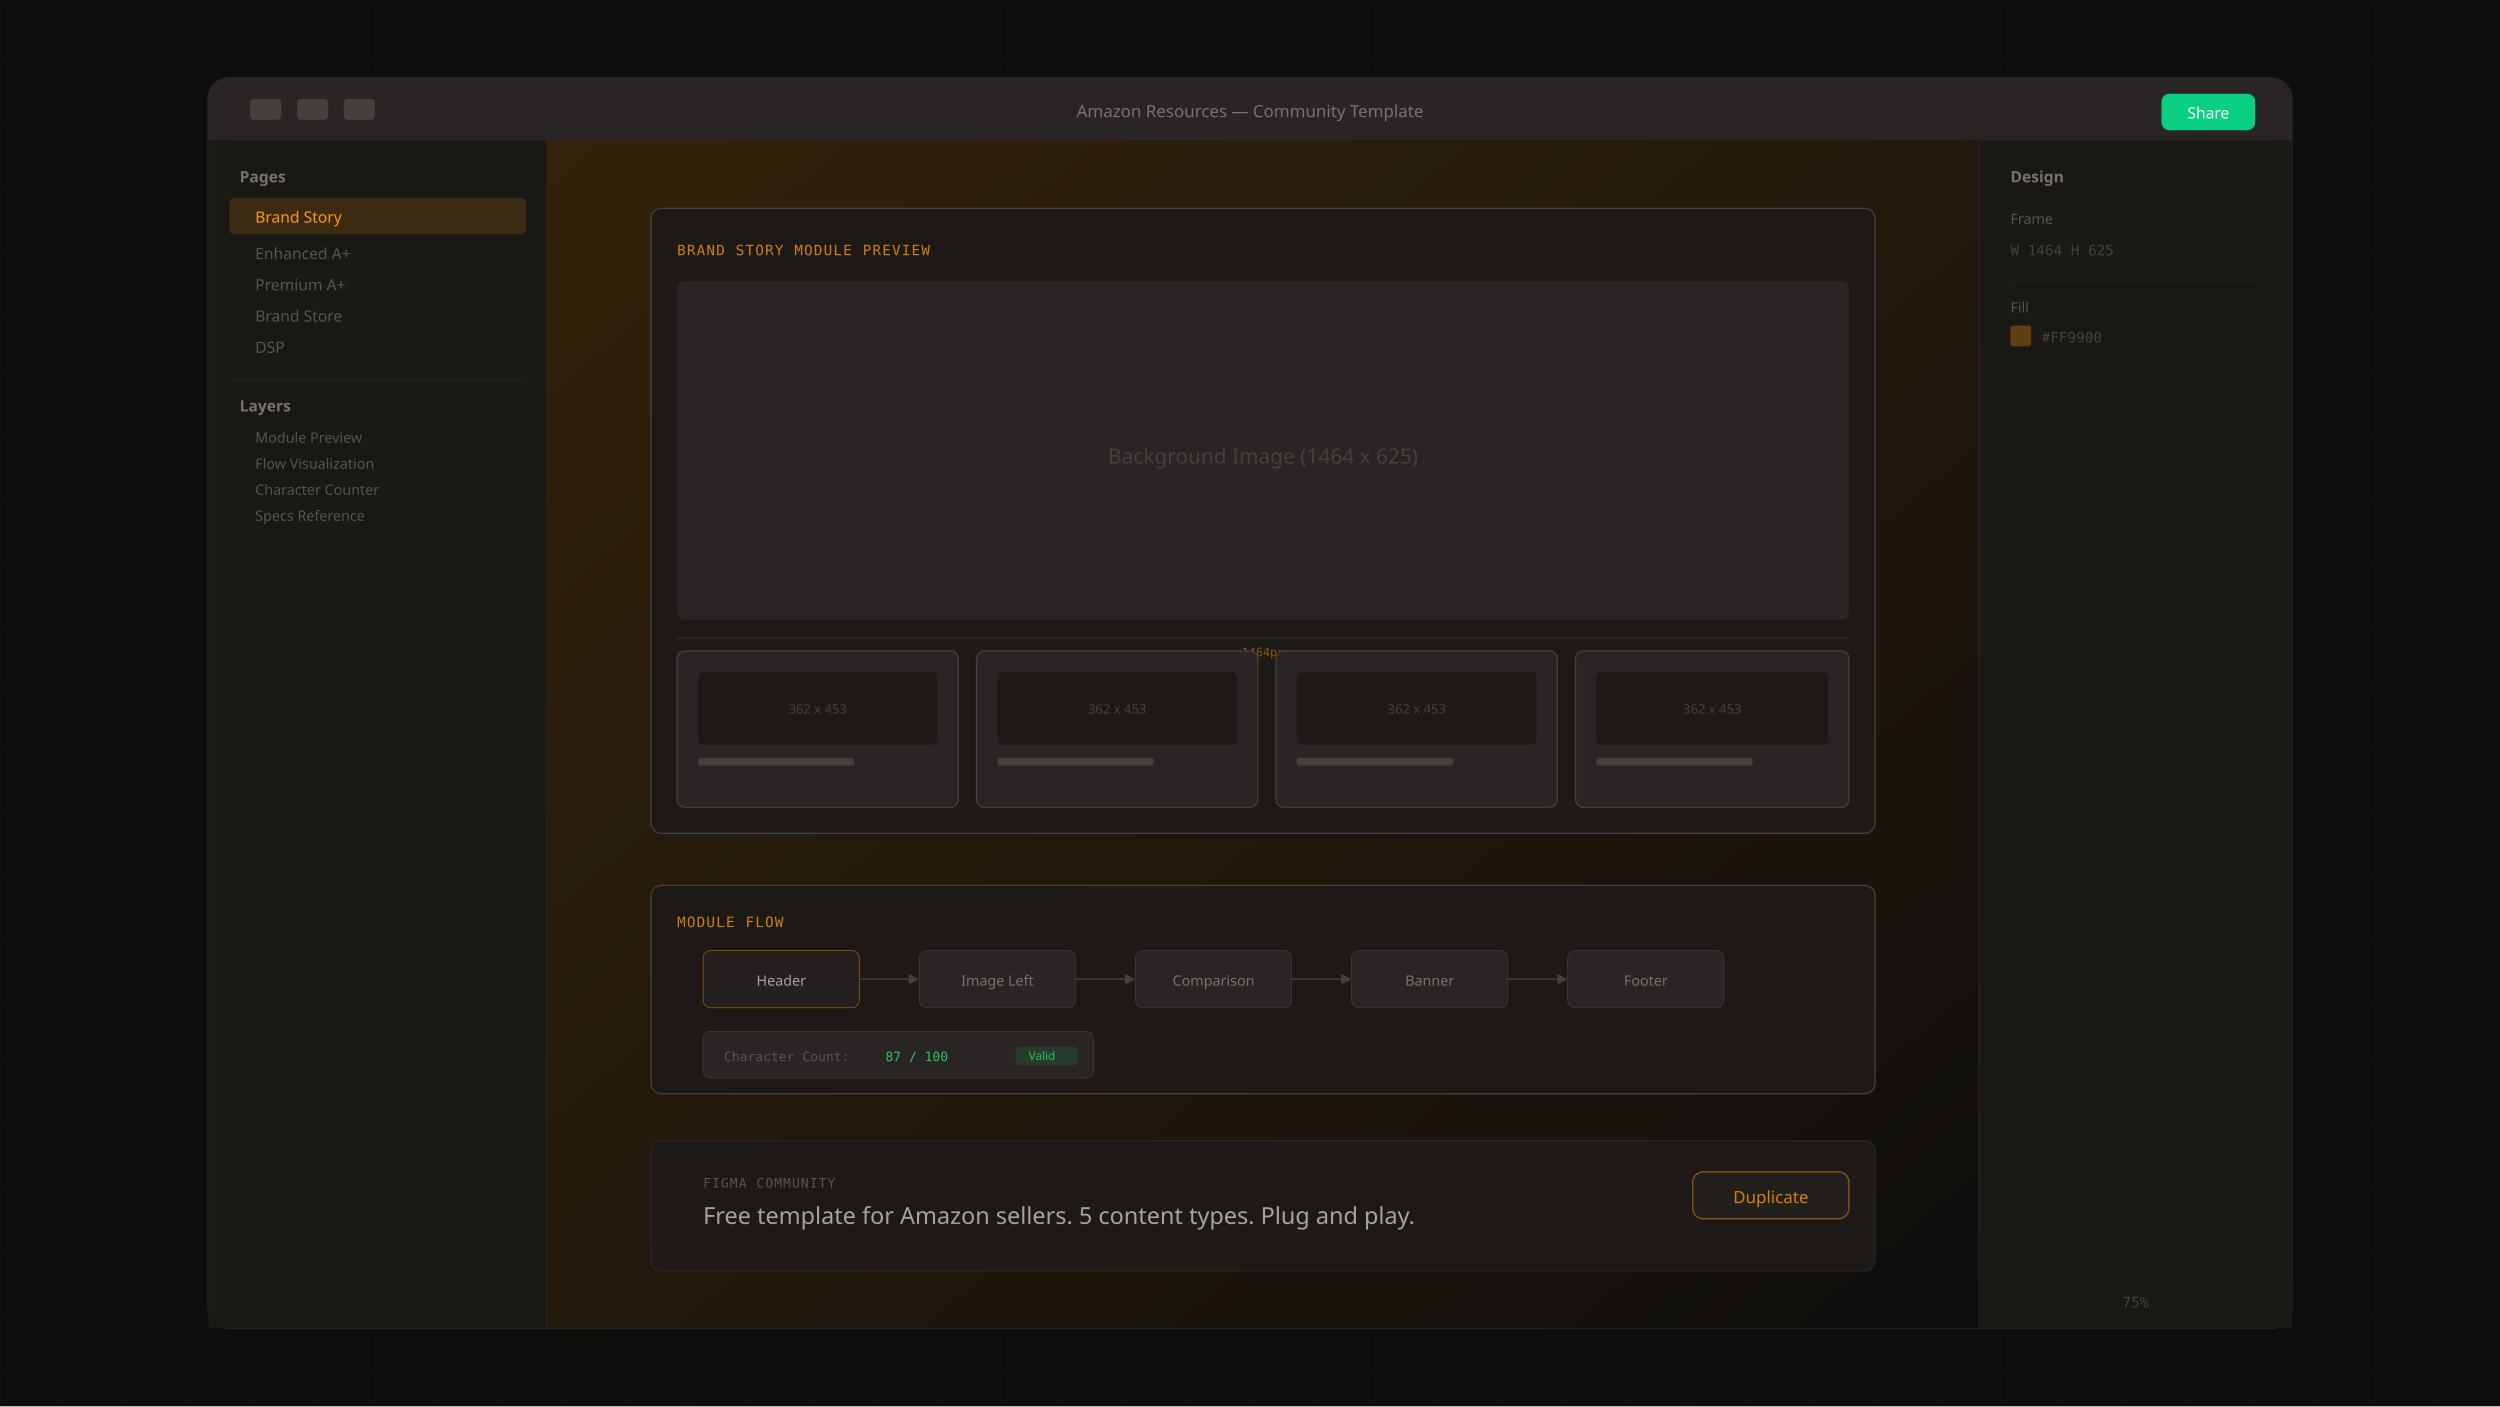
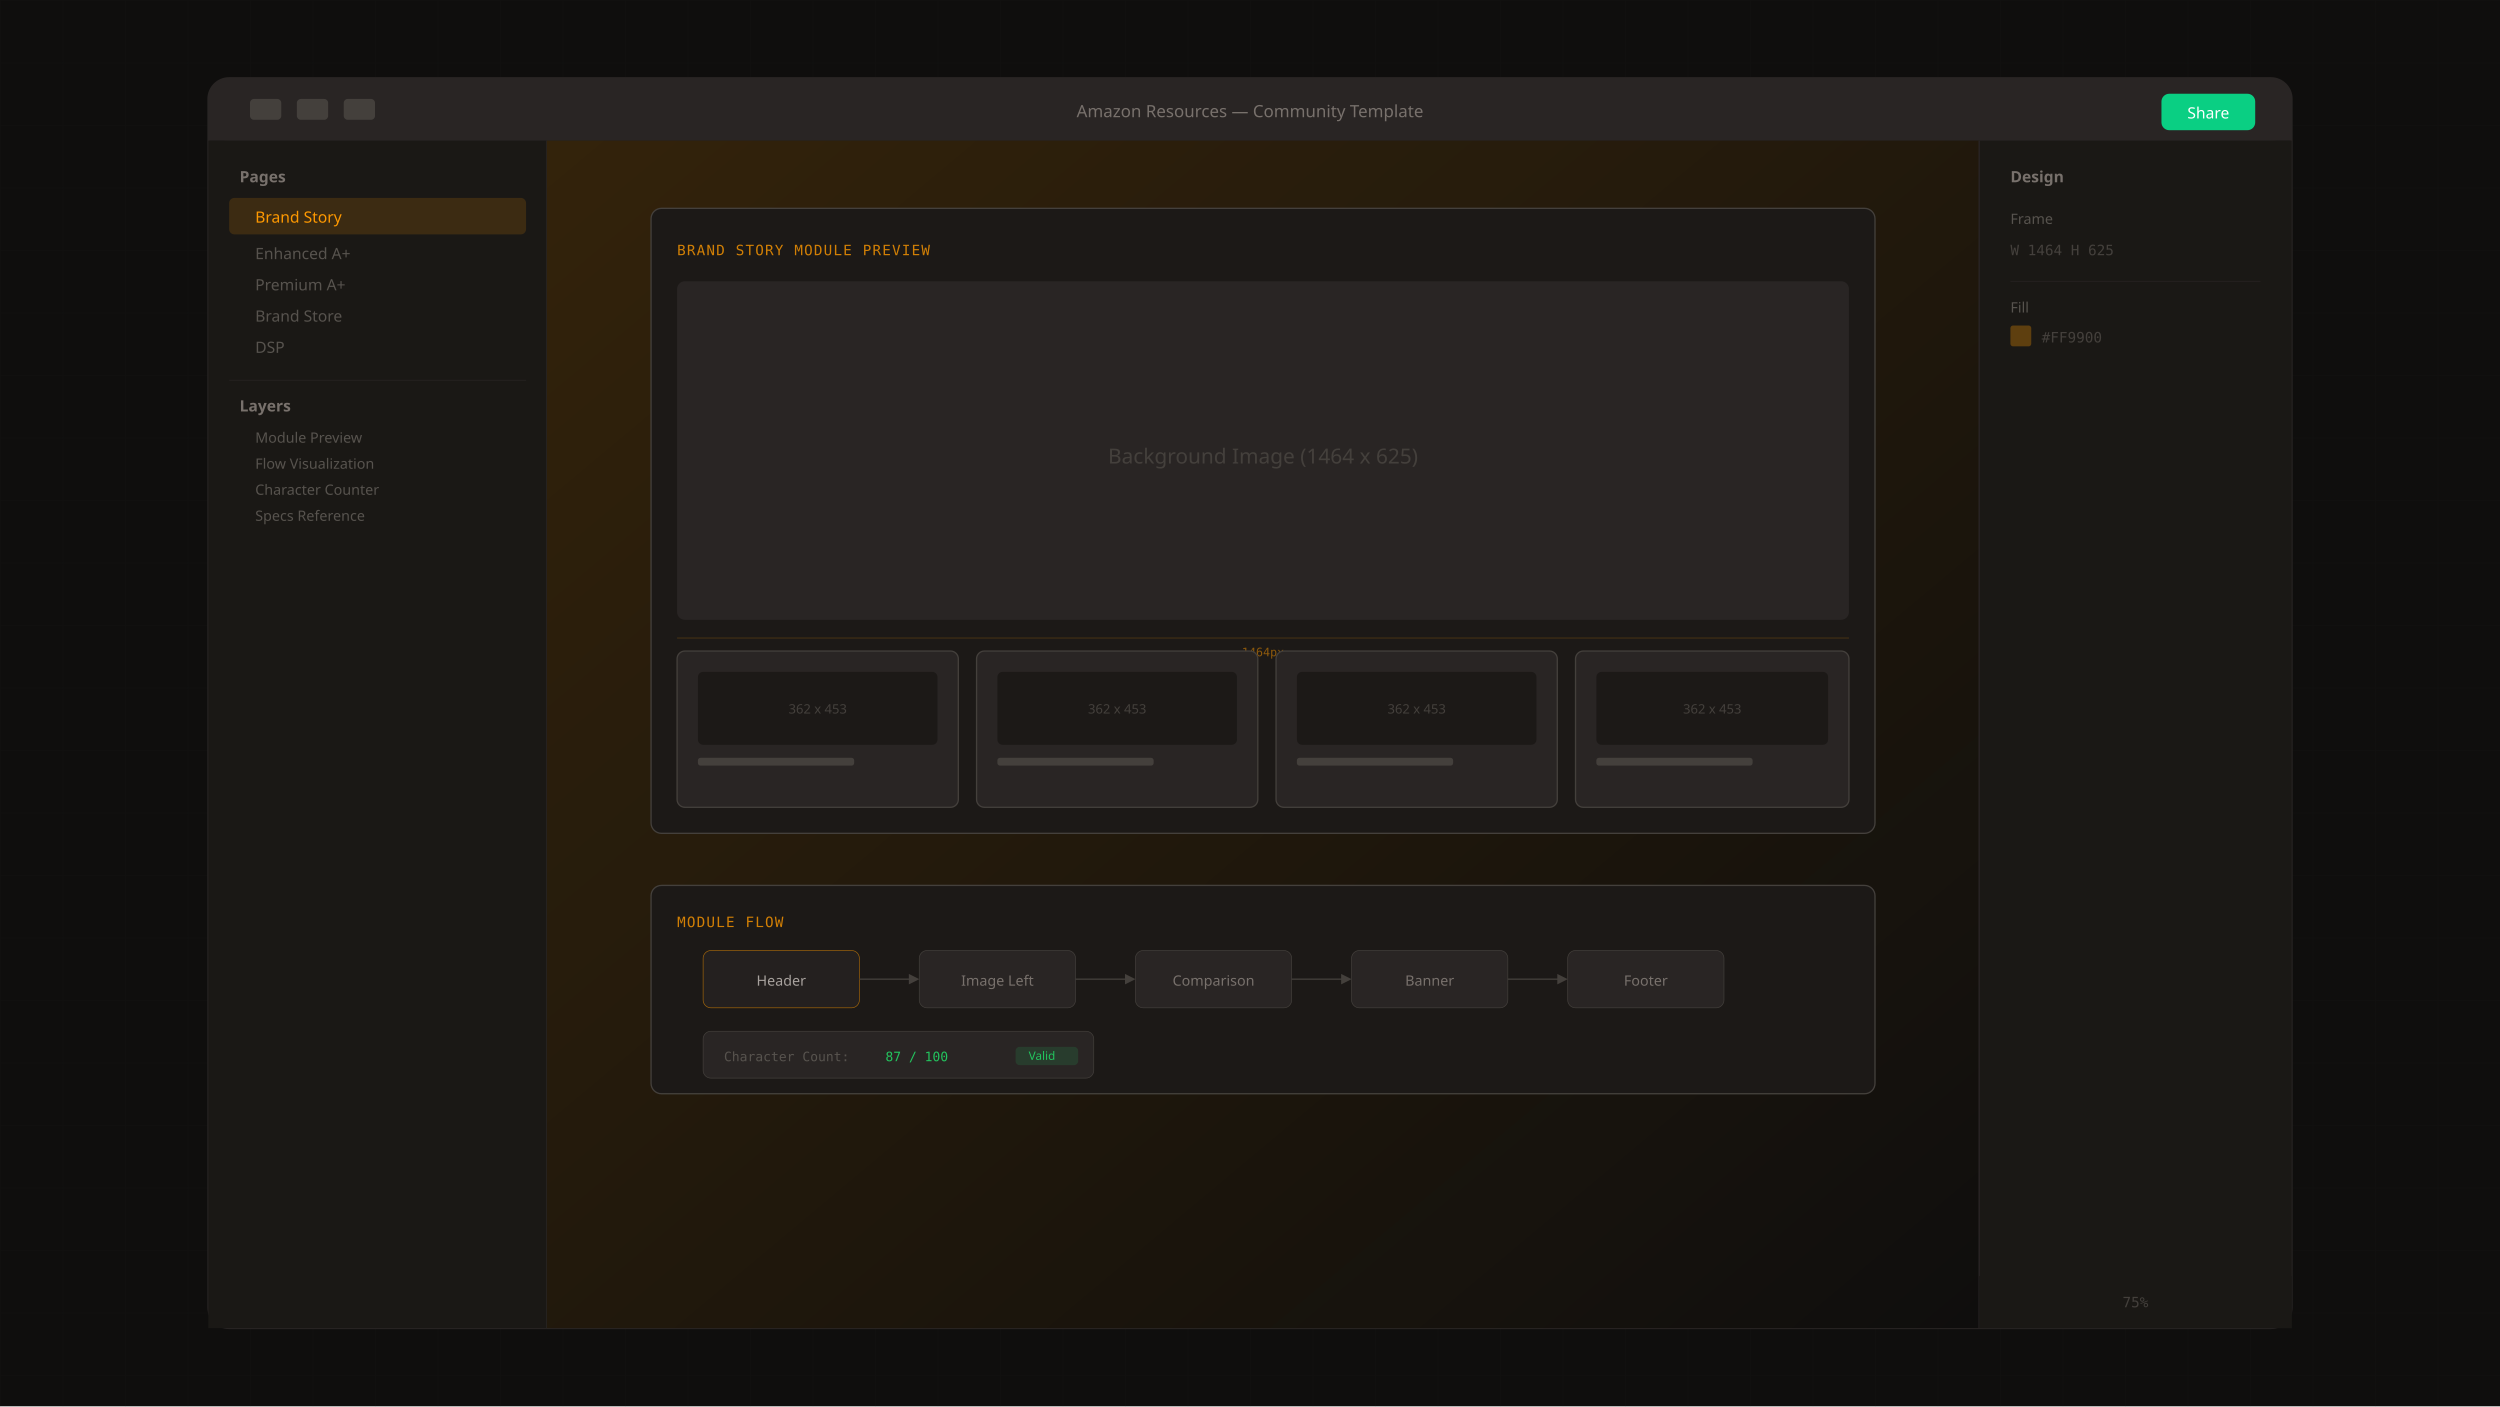
<svg xmlns="http://www.w3.org/2000/svg" viewBox="0 0 1920 1080" fill="none">
  <rect width="1920" height="1080" fill="#0f0e0d" />
  <defs>
    <pattern id="fgrid" width="48" height="48" patternUnits="userSpaceOnUse">
      <path d="M 48 0 L 0 0 0 48" fill="none" stroke="#1c1917" stroke-width="0.3" />
    </pattern>
    <linearGradient id="amzGrad" x1="0" y1="0" x2="1" y2="1">
      <stop offset="0%" stop-color="#ff9900" stop-opacity="0.15" />
      <stop offset="100%" stop-color="#ff9900" stop-opacity="0" />
    </linearGradient>
  </defs>
  <rect width="1920" height="1080" fill="url(#fgrid)" opacity="0.5" />
  <rect x="160" y="60" width="1600" height="960" rx="16" fill="#1c1917" stroke="#292524" stroke-width="1.5" />
  <rect x="160" y="60" width="1600" height="48" rx="16" fill="#292524" />
  <rect x="160" y="92" width="1600" height="16" fill="#292524" />
  <rect x="192" y="76" width="24" height="16" rx="3" fill="#44403c" />
  <rect x="228" y="76" width="24" height="16" rx="3" fill="#44403c" />
  <rect x="264" y="76" width="24" height="16" rx="3" fill="#44403c" />
  <text x="960" y="90" font-family="system-ui" font-size="13" fill="#78716c" text-anchor="middle">Amazon Resources — Community Template</text>
  <rect x="1660" y="72" width="72" height="28" rx="6" fill="#0acf83" />
  <text x="1696" y="91" font-family="system-ui" font-size="12" fill="white" text-anchor="middle" font-weight="500">Share</text>
  <rect x="160" y="108" width="260" height="912" fill="#1a1815" />
  <line x1="420" y1="108" x2="420" y2="1020" stroke="#292524" stroke-width="1" />
  <text x="184" y="140" font-family="system-ui" font-size="12" fill="#78716c" font-weight="600">Pages</text>
  <rect x="176" y="152" width="228" height="28" rx="4" fill="#ff9900" opacity="0.15" />
  <text x="196" y="171" font-family="system-ui" font-size="12" fill="#ff9900">Brand Story</text>
  <text x="196" y="199" font-family="system-ui" font-size="12" fill="#57534e">Enhanced A+</text>
  <text x="196" y="223" font-family="system-ui" font-size="12" fill="#57534e">Premium A+</text>
  <text x="196" y="247" font-family="system-ui" font-size="12" fill="#57534e">Brand Store</text>
  <text x="196" y="271" font-family="system-ui" font-size="12" fill="#57534e">DSP</text>
  <line x1="176" y1="292" x2="404" y2="292" stroke="#292524" stroke-width="0.5" />
  <text x="184" y="316" font-family="system-ui" font-size="12" fill="#78716c" font-weight="600">Layers</text>
  <text x="196" y="340" font-family="system-ui" font-size="11" fill="#57534e">Module Preview</text>
  <text x="196" y="360" font-family="system-ui" font-size="11" fill="#57534e">Flow Visualization</text>
  <text x="196" y="380" font-family="system-ui" font-size="11" fill="#57534e">Character Counter</text>
  <text x="196" y="400" font-family="system-ui" font-size="11" fill="#57534e">Specs Reference</text>
  <rect x="420" y="108" width="1100" height="912" fill="#0f0e0d" />
  <rect x="420" y="108" width="1100" height="912" fill="url(#amzGrad)" />
  <rect x="500" y="160" width="940" height="480" rx="8" fill="#1c1917" stroke="#44403c" stroke-width="1" />
  <text x="520" y="196" font-family="ui-monospace, monospace" font-size="11" fill="#ff9900" letter-spacing="0.08em" opacity="0.8">BRAND STORY MODULE PREVIEW</text>
  <rect x="520" y="216" width="900" height="260" rx="6" fill="#292524" />
  <text x="970" y="356" font-family="system-ui" font-size="16" fill="#44403c" text-anchor="middle">Background Image (1464 x 625)</text>
  <line x1="520" y1="490" x2="1420" y2="490" stroke="#ff9900" stroke-width="0.5" opacity="0.3" />
  <text x="970" y="504" font-family="ui-monospace, monospace" font-size="9" fill="#ff9900" text-anchor="middle" opacity="0.5">1464px</text>
  <g>
    <rect x="520" y="500" width="216" height="120" rx="6" fill="#292524" stroke="#44403c" stroke-width="1" />
    <rect x="536" y="516" width="184" height="56" rx="4" fill="#1c1917" />
    <text x="628" y="548" font-family="system-ui" font-size="10" fill="#44403c" text-anchor="middle">362 x 453</text>
    <rect x="536" y="582" width="120" height="6" rx="2" fill="#44403c" />
    <rect x="536" y="596" width="80" height="4" rx="2" fill="#292524" />
    <rect x="750" y="500" width="216" height="120" rx="6" fill="#292524" stroke="#44403c" stroke-width="1" />
    <rect x="766" y="516" width="184" height="56" rx="4" fill="#1c1917" />
    <text x="858" y="548" font-family="system-ui" font-size="10" fill="#44403c" text-anchor="middle">362 x 453</text>
    <rect x="766" y="582" width="120" height="6" rx="2" fill="#44403c" />
    <rect x="766" y="596" width="80" height="4" rx="2" fill="#292524" />
    <rect x="980" y="500" width="216" height="120" rx="6" fill="#292524" stroke="#44403c" stroke-width="1" />
    <rect x="996" y="516" width="184" height="56" rx="4" fill="#1c1917" />
    <text x="1088" y="548" font-family="system-ui" font-size="10" fill="#44403c" text-anchor="middle">362 x 453</text>
    <rect x="996" y="582" width="120" height="6" rx="2" fill="#44403c" />
    <rect x="996" y="596" width="80" height="4" rx="2" fill="#292524" />
    <rect x="1210" y="500" width="210" height="120" rx="6" fill="#292524" stroke="#44403c" stroke-width="1" />
    <rect x="1226" y="516" width="178" height="56" rx="4" fill="#1c1917" />
    <text x="1315" y="548" font-family="system-ui" font-size="10" fill="#44403c" text-anchor="middle">362 x 453</text>
    <rect x="1226" y="582" width="120" height="6" rx="2" fill="#44403c" />
    <rect x="1226" y="596" width="80" height="4" rx="2" fill="#292524" />
  </g>
  <rect x="500" y="680" width="940" height="160" rx="8" fill="#1c1917" stroke="#44403c" stroke-width="1" />
  <text x="520" y="712" font-family="ui-monospace, monospace" font-size="11" fill="#ff9900" letter-spacing="0.08em" opacity="0.8">MODULE FLOW</text>
  <rect x="540" y="730" width="120" height="44" rx="6" fill="#292524" stroke="#ff9900" stroke-width="0.5" opacity="0.6" />
  <text x="600" y="757" font-family="system-ui" font-size="11" fill="#a8a29e" text-anchor="middle">Header</text>
  <path d="M660 752 L700 752" stroke="#44403c" stroke-width="1" />
  <polygon points="698,748 706,752 698,756" fill="#44403c" />
  <rect x="706" y="730" width="120" height="44" rx="6" fill="#292524" stroke="#44403c" stroke-width="0.5" />
  <text x="766" y="757" font-family="system-ui" font-size="11" fill="#78716c" text-anchor="middle">Image Left</text>
  <path d="M826 752 L866 752" stroke="#44403c" stroke-width="1" />
  <polygon points="864,748 872,752 864,756" fill="#44403c" />
  <rect x="872" y="730" width="120" height="44" rx="6" fill="#292524" stroke="#44403c" stroke-width="0.5" />
  <text x="932" y="757" font-family="system-ui" font-size="11" fill="#78716c" text-anchor="middle">Comparison</text>
  <path d="M992 752 L1032 752" stroke="#44403c" stroke-width="1" />
  <polygon points="1030,748 1038,752 1030,756" fill="#44403c" />
  <rect x="1038" y="730" width="120" height="44" rx="6" fill="#292524" stroke="#44403c" stroke-width="0.5" />
  <text x="1098" y="757" font-family="system-ui" font-size="11" fill="#78716c" text-anchor="middle">Banner</text>
  <path d="M1158 752 L1198 752" stroke="#44403c" stroke-width="1" />
  <polygon points="1196,748 1204,752 1196,756" fill="#44403c" />
  <rect x="1204" y="730" width="120" height="44" rx="6" fill="#292524" stroke="#44403c" stroke-width="0.5" />
  <text x="1264" y="757" font-family="system-ui" font-size="11" fill="#78716c" text-anchor="middle">Footer</text>
  <rect x="540" y="792" width="300" height="36" rx="6" fill="#292524" stroke="#44403c" stroke-width="0.5" />
  <text x="556" y="815" font-family="ui-monospace, monospace" font-size="10" fill="#57534e">Character Count:</text>
  <text x="680" y="815" font-family="ui-monospace, monospace" font-size="10" fill="#22c55e">87 / 100</text>
  <rect x="780" y="804" width="48" height="14" rx="3" fill="#22c55e" opacity="0.15" />
  <text x="790" y="814" font-family="system-ui" font-size="9" fill="#22c55e">Valid</text>
  <rect x="1520" y="108" width="240" height="912" fill="#1a1815" />
  <line x1="1520" y1="108" x2="1520" y2="1020" stroke="#292524" stroke-width="1" />
  <text x="1544" y="140" font-family="system-ui" font-size="12" fill="#78716c" font-weight="600">Design</text>
  <text x="1544" y="172" font-family="system-ui" font-size="11" fill="#57534e">Frame</text>
  <text x="1544" y="196" font-family="ui-monospace, monospace" font-size="11" fill="#44403c">W 1464 H 625</text>
  <line x1="1544" y1="216" x2="1736" y2="216" stroke="#292524" stroke-width="0.5" />
  <text x="1544" y="240" font-family="system-ui" font-size="11" fill="#57534e">Fill</text>
  <rect x="1544" y="250" width="16" height="16" rx="2" fill="#ff9900" opacity="0.3" />
  <text x="1568" y="263" font-family="ui-monospace, monospace" font-size="11" fill="#44403c">#FF9900</text>
  <rect x="1520" y="980" width="240" height="40" fill="#1a1815" />
  <text x="1640" y="1004" font-family="ui-monospace, monospace" font-size="11" fill="#44403c" text-anchor="middle">75%</text>
-   <rect x="500" y="876" width="940" height="100" rx="8" fill="#1c1917" stroke="#292524" stroke-width="1" />
-   <text x="540" y="912" font-family="ui-monospace, monospace" font-size="10" fill="#57534e" letter-spacing="0.08em">FIGMA COMMUNITY</text>
-   <text x="540" y="940" font-family="system-ui" font-size="18" fill="#a8a29e" font-weight="500">Free template for Amazon sellers. 5 content types. Plug and play.</text>
-   <rect x="1300" y="900" width="120" height="36" rx="8" fill="#292524" stroke="#ff9900" stroke-width="1" opacity="0.5" />
-   <text x="1360" y="924" font-family="system-ui" font-size="13" fill="#ff9900" text-anchor="middle" opacity="0.8">Duplicate</text>
</svg>
